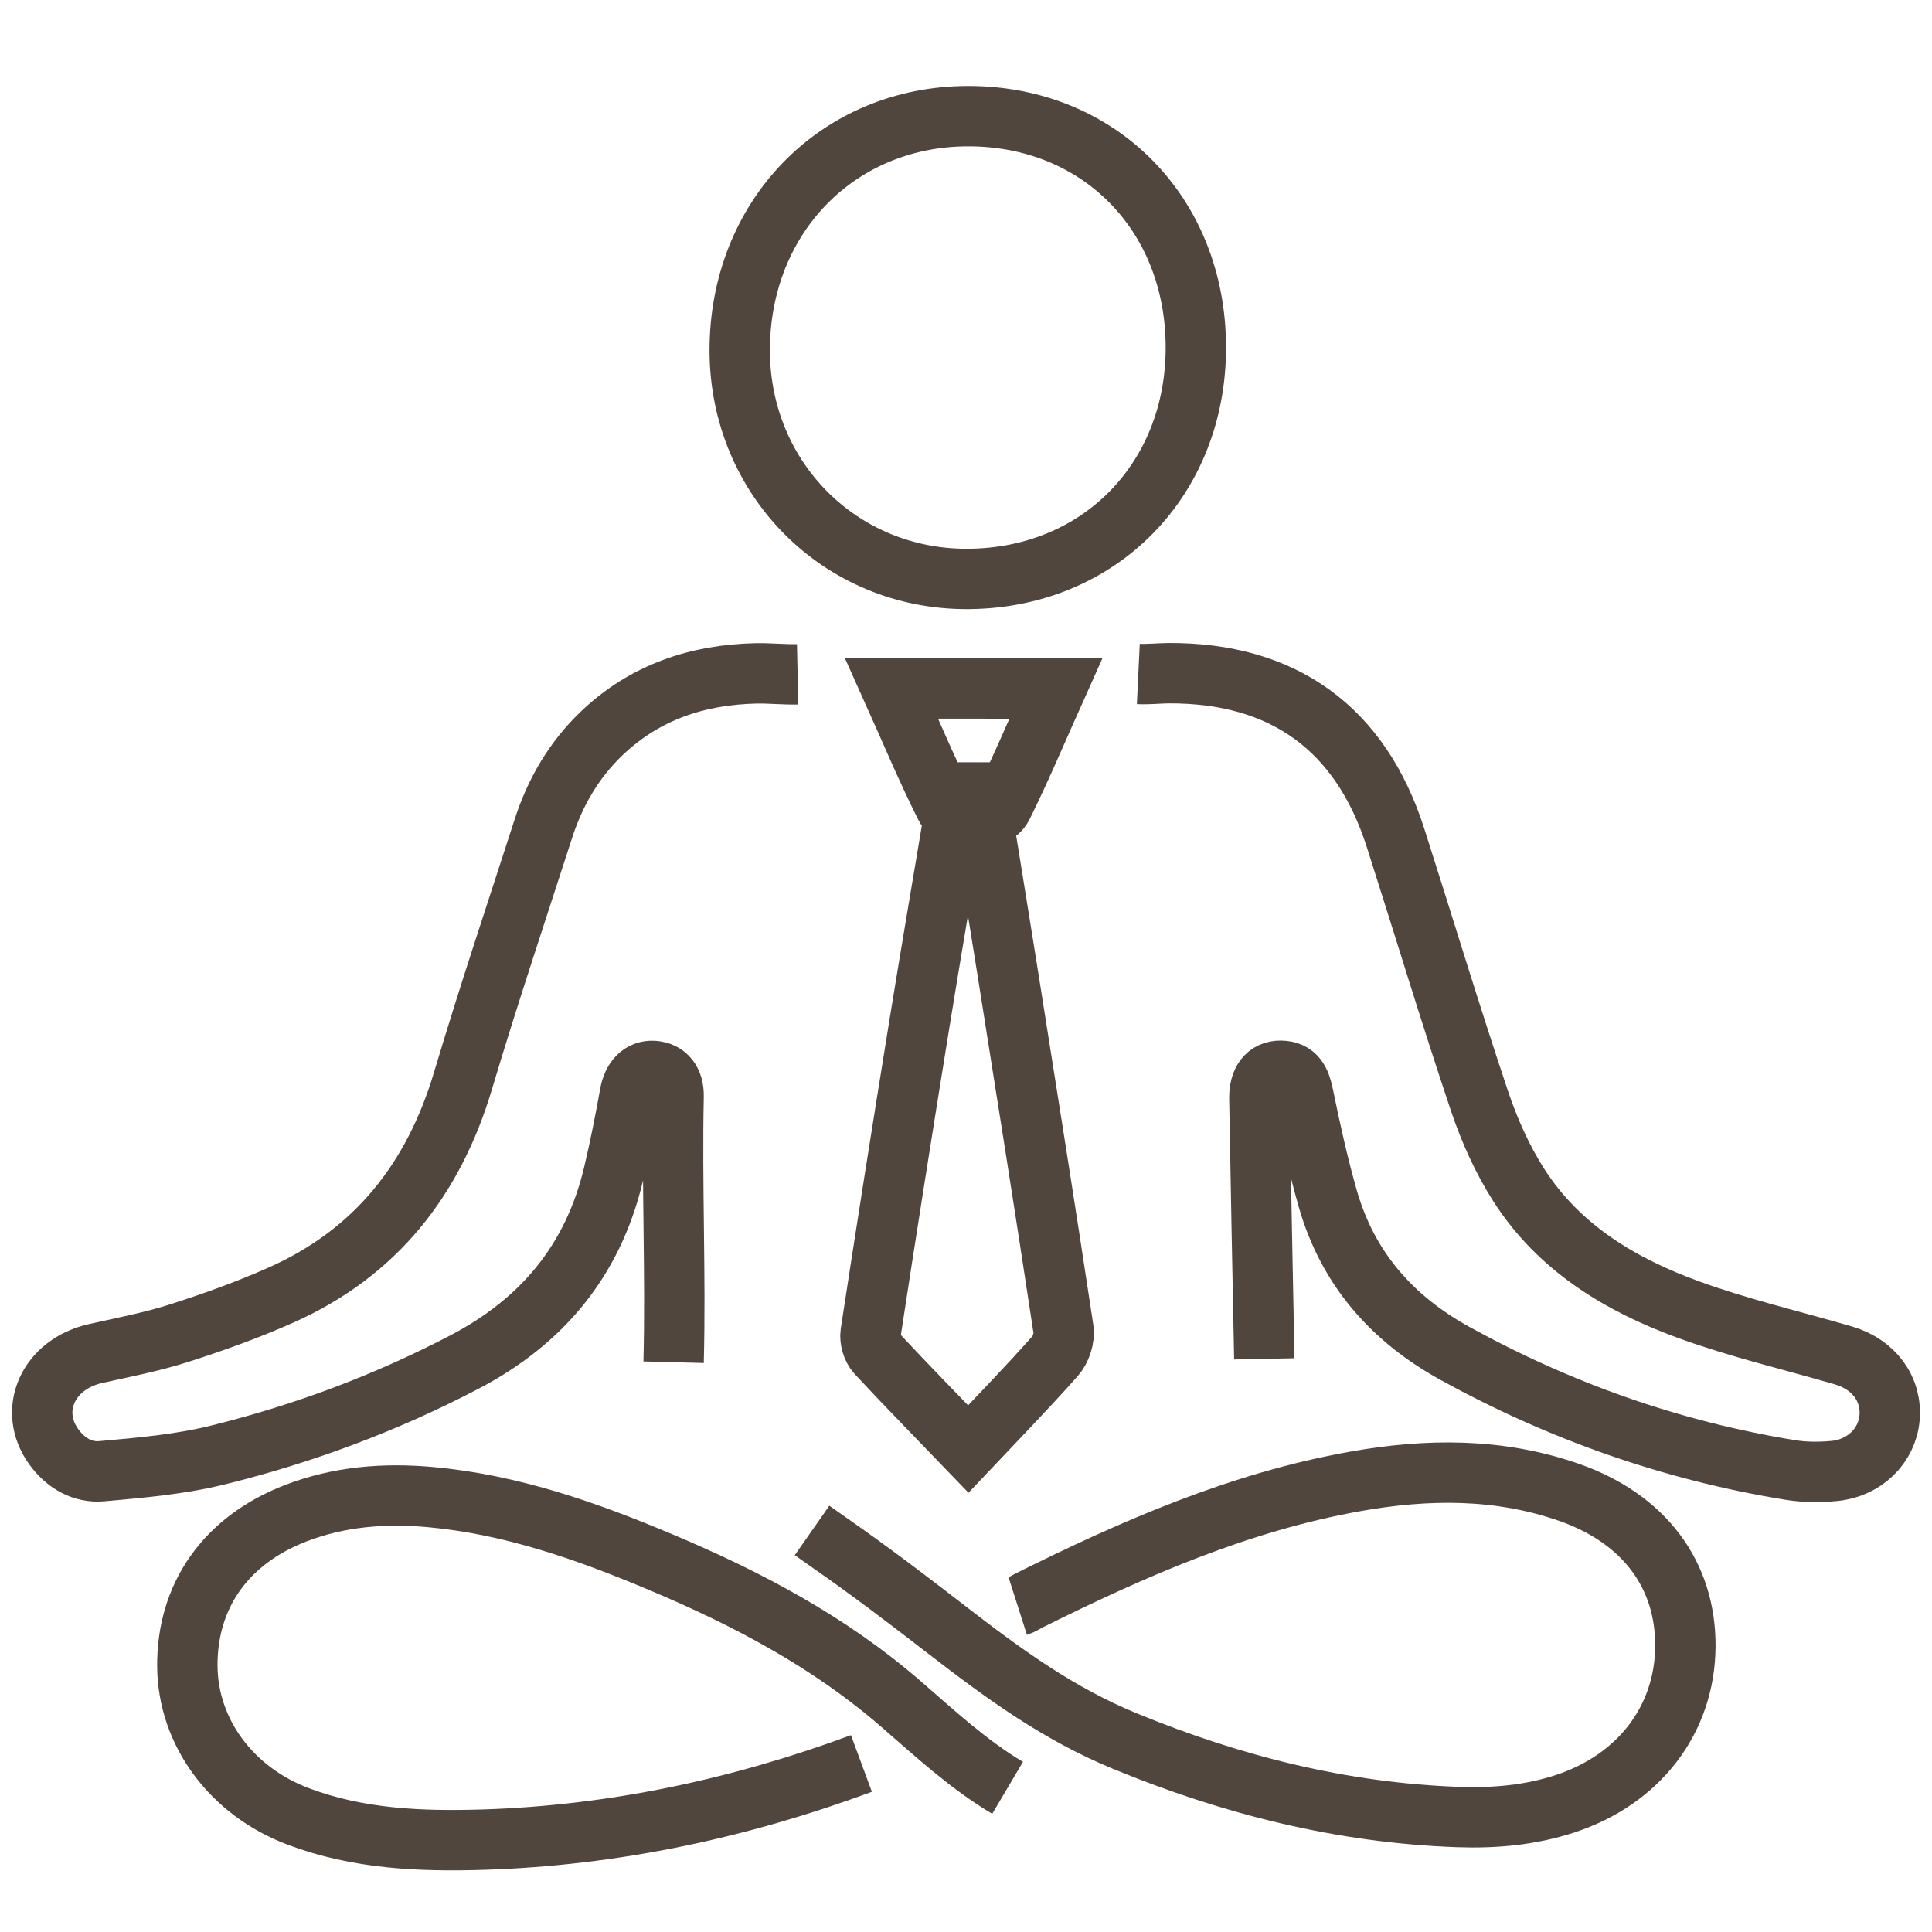
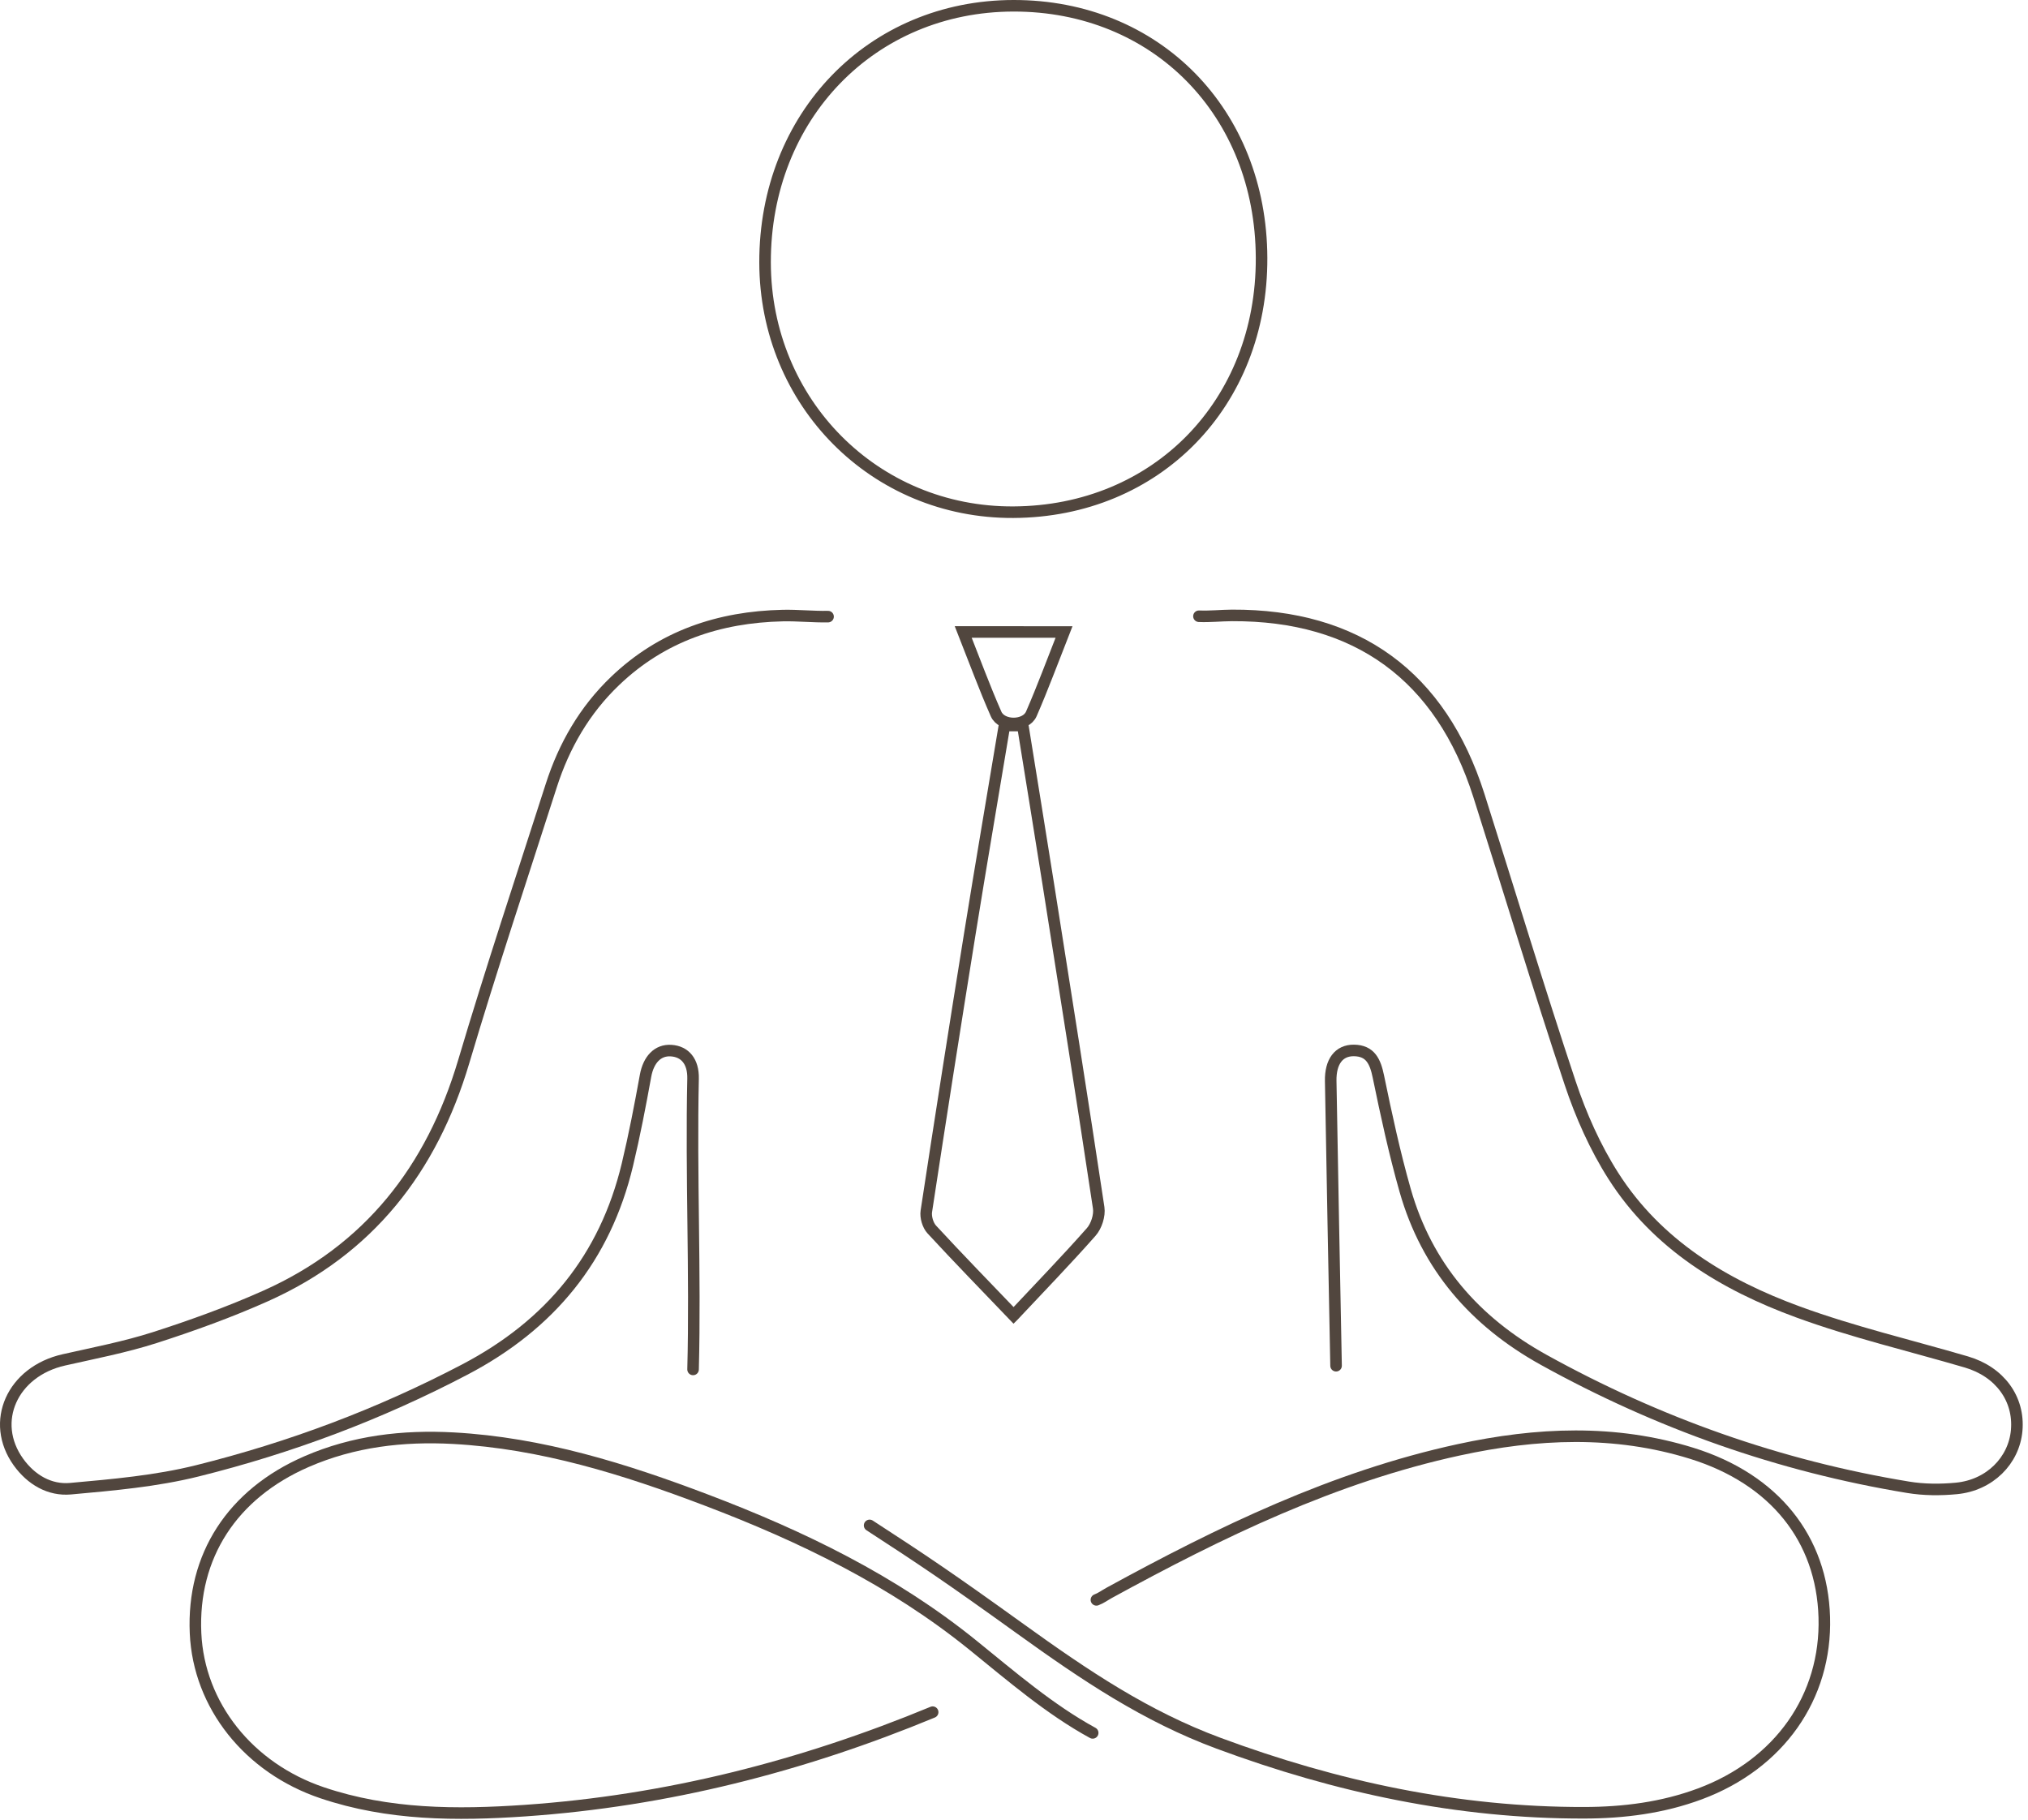
- <svg xmlns="http://www.w3.org/2000/svg" width="32" height="32" viewBox="0 0 32 32" fill="none">
-   <path d="M13.211 11.169C12.982 11.174 12.752 11.149 12.523 11.153C11.553 11.175 10.684 11.463 9.97 12.143C9.506 12.585 9.194 13.123 8.999 13.728C8.55 15.119 8.085 16.505 7.667 17.906C7.179 19.537 6.221 20.754 4.653 21.451C4.107 21.694 3.54 21.898 2.97 22.08C2.518 22.225 2.047 22.315 1.583 22.419C0.798 22.595 0.453 23.358 0.892 23.965C1.086 24.233 1.367 24.397 1.685 24.368C2.332 24.31 2.987 24.254 3.615 24.098C5.029 23.748 6.389 23.241 7.687 22.563C8.979 21.889 9.818 20.878 10.158 19.463C10.265 19.018 10.352 18.569 10.434 18.118C10.478 17.877 10.617 17.724 10.824 17.738C11.035 17.752 11.163 17.904 11.157 18.163C11.125 19.617 11.195 21.11 11.157 22.563" stroke="#51463E" />
-   <path d="M13.45 25.349C14.238 25.9 14.633 26.185 15.676 26.991C16.651 27.745 17.542 28.39 18.634 28.839C20.404 29.568 22.235 30.029 24.156 30.096C24.757 30.117 25.351 30.064 25.925 29.875C27.15 29.472 27.905 28.48 27.915 27.274C27.924 26.082 27.232 25.154 25.991 24.719C24.831 24.313 23.644 24.324 22.451 24.536C20.537 24.876 18.779 25.646 17.054 26.504C16.988 26.537 16.926 26.58 16.857 26.602" stroke="#51463E" />
-   <path d="M20.941 22.507C20.912 21.07 20.884 19.634 20.859 18.197C20.854 17.905 20.983 17.732 21.213 17.735C21.464 17.738 21.538 17.905 21.585 18.131C21.704 18.708 21.83 19.287 21.992 19.853C22.322 21.007 23.054 21.842 24.101 22.418C25.839 23.375 27.684 24.026 29.643 24.346C29.884 24.386 30.137 24.387 30.381 24.364C30.884 24.316 31.255 23.945 31.297 23.487C31.339 23.007 31.039 22.598 30.532 22.45C29.678 22.201 28.807 21.998 27.973 21.694C26.846 21.284 25.827 20.674 25.16 19.635C24.883 19.203 24.667 18.718 24.503 18.23C24.019 16.786 23.578 15.327 23.114 13.876C22.535 12.066 21.257 11.142 19.357 11.15C19.189 11.152 19.021 11.171 18.854 11.163" stroke="#51463E" />
-   <path d="M16.689 29.612C16.049 29.233 15.487 28.713 14.92 28.221C13.736 27.194 12.375 26.476 10.944 25.874C9.719 25.358 8.471 24.919 7.135 24.797C6.367 24.727 5.612 24.786 4.887 25.068C3.737 25.516 3.094 26.434 3.103 27.6C3.112 28.695 3.838 29.671 4.94 30.086C5.935 30.461 6.971 30.503 8.015 30.47C10.169 30.401 12.249 29.955 14.268 29.209" stroke="#51463E" />
-   <path d="M16.038 24C16.529 23.48 17.015 22.981 17.476 22.461C17.572 22.354 17.636 22.157 17.614 22.017C17.313 20.024 16.996 18.034 16.68 16.044C16.526 15.073 16.366 14.103 16.208 13.126H15.868C15.652 14.418 15.433 15.693 15.226 16.971C14.95 18.674 14.681 20.377 14.42 22.082C14.404 22.187 14.449 22.337 14.52 22.415C15.009 22.942 15.514 23.455 16.038 24ZM14.768 11.403C15.077 12.09 15.343 12.729 15.655 13.351C15.806 13.653 16.456 13.648 16.605 13.348C16.914 12.725 17.181 12.086 17.487 11.404L14.768 11.403Z" stroke="#51463E" />
-   <path d="M19.807 5.74C19.815 7.942 18.209 9.578 16.029 9.589C13.922 9.599 12.257 7.932 12.252 5.81C12.248 3.597 13.874 1.926 16.033 1.924C18.202 1.921 19.799 3.535 19.807 5.74Z" stroke="#51463E" />
+ <svg xmlns="http://www.w3.org/2000/svg" width="351" height="315" viewBox="0 0 351 315" fill="none">
+   <path d="M143.319 106.742C140.71 106.79 138.101 106.506 135.492 106.56C124.461 106.802 114.58 110.1 106.452 117.882C101.174 122.934 97.626 129.082 95.408 136.004C90.305 151.912 85.015 167.771 80.256 183.788C74.707 202.449 63.807 216.366 45.974 224.341C39.756 227.119 33.309 229.448 26.826 231.536C21.681 233.188 16.331 234.216 11.047 235.408C2.118 237.423 -1.798 246.149 3.191 253.095C5.396 256.163 8.595 258.033 12.21 257.706C19.566 257.04 27.019 256.393 34.159 254.614C50.251 250.608 65.717 244.811 80.485 237.06C95.185 229.345 104.723 217.788 108.591 201.602C109.808 196.513 110.796 191.37 111.73 186.221C112.236 183.455 113.815 181.713 116.164 181.87C118.568 182.027 120.02 183.77 119.954 186.729C119.586 203.363 120.382 220.432 119.954 237.06" stroke="#51463E" stroke-width="2" stroke-linecap="round" />
+   <path d="M150.51 264.06C159.703 270.028 164.311 273.116 176.503 281.895C187.902 290.103 198.304 297.093 210.904 301.769C231.335 309.354 252.342 313.85 274.199 313.806C281.041 313.794 287.771 312.935 294.222 310.533C307.973 305.407 316.146 293.758 315.743 279.97C315.346 266.345 307.095 256.026 292.802 251.58C279.448 247.425 265.965 248.048 252.487 250.973C230.871 255.667 211.217 265.21 191.965 275.742C191.233 276.147 190.54 276.663 189.763 276.949" stroke="#51463E" stroke-width="2" stroke-linecap="round" />
+   <path d="M231.242 236.419C230.916 219.985 230.603 203.557 230.314 187.123C230.254 183.789 231.724 181.81 234.339 181.84C237.2 181.876 238.038 183.789 238.568 186.372C239.93 192.974 241.358 199.587 243.201 206.068C246.961 219.265 255.287 228.813 267.187 235.403C286.96 246.349 307.951 253.791 330.232 257.458C332.973 257.912 335.853 257.924 338.624 257.658C344.348 257.107 348.572 252.866 349.041 247.626C349.529 242.143 346.113 237.466 340.347 235.772C330.629 232.922 320.724 230.598 311.235 227.125C298.414 222.436 286.822 215.453 279.243 203.575C276.091 198.631 273.627 193.083 271.766 187.504C266.259 170.985 261.24 154.302 255.962 137.705C249.377 117.005 234.839 106.428 213.227 106.531C211.323 106.543 209.407 106.76 207.51 106.676" stroke="#51463E" stroke-width="2" stroke-linecap="round" />
+   <path d="M189.12 299.978C181.68 295.913 175.073 290.204 168.421 284.82C154.535 273.581 138.76 265.946 122.242 259.669C108.105 254.297 93.728 249.8 78.49 248.963C69.741 248.486 61.178 249.485 53.061 253.017C40.176 258.619 33.25 269.381 33.843 282.704C34.402 295.217 43.055 306.064 55.767 310.347C67.231 314.215 79.026 314.249 90.871 313.435C115.333 311.745 138.788 305.766 161.422 296.391" stroke="#51463E" stroke-width="2" stroke-linecap="round" />
+   <path d="M175.438 227.708C180.017 222.825 184.554 218.142 188.867 213.259C189.759 212.248 190.356 210.403 190.157 209.084C187.343 190.374 184.379 171.683 181.427 152.998C179.987 143.879 178.498 134.772 177.022 125.599H173.847C171.829 137.731 169.78 149.706 167.846 161.705C165.274 177.692 162.761 193.69 160.327 209.695C160.177 210.687 160.592 212.097 161.261 212.823C165.828 217.773 170.533 222.595 175.432 227.714L175.438 227.708ZM166.714 109.399C168.696 114.409 170.401 119.068 172.401 123.6C173.371 125.803 177.54 125.773 178.498 123.582C180.481 119.038 182.192 114.379 184.156 109.405L166.714 109.399Z" stroke="#51463E" stroke-width="2" />
+   <path d="M218.348 44.645C218.444 69.835 200.177 88.545 175.378 88.666C151.411 88.781 132.462 69.72 132.414 45.444C132.366 20.139 150.857 1.03 175.42 1C200.092 0.97 218.258 19.431 218.348 44.645Z" stroke="#51463E" stroke-width="2" />
</svg>
